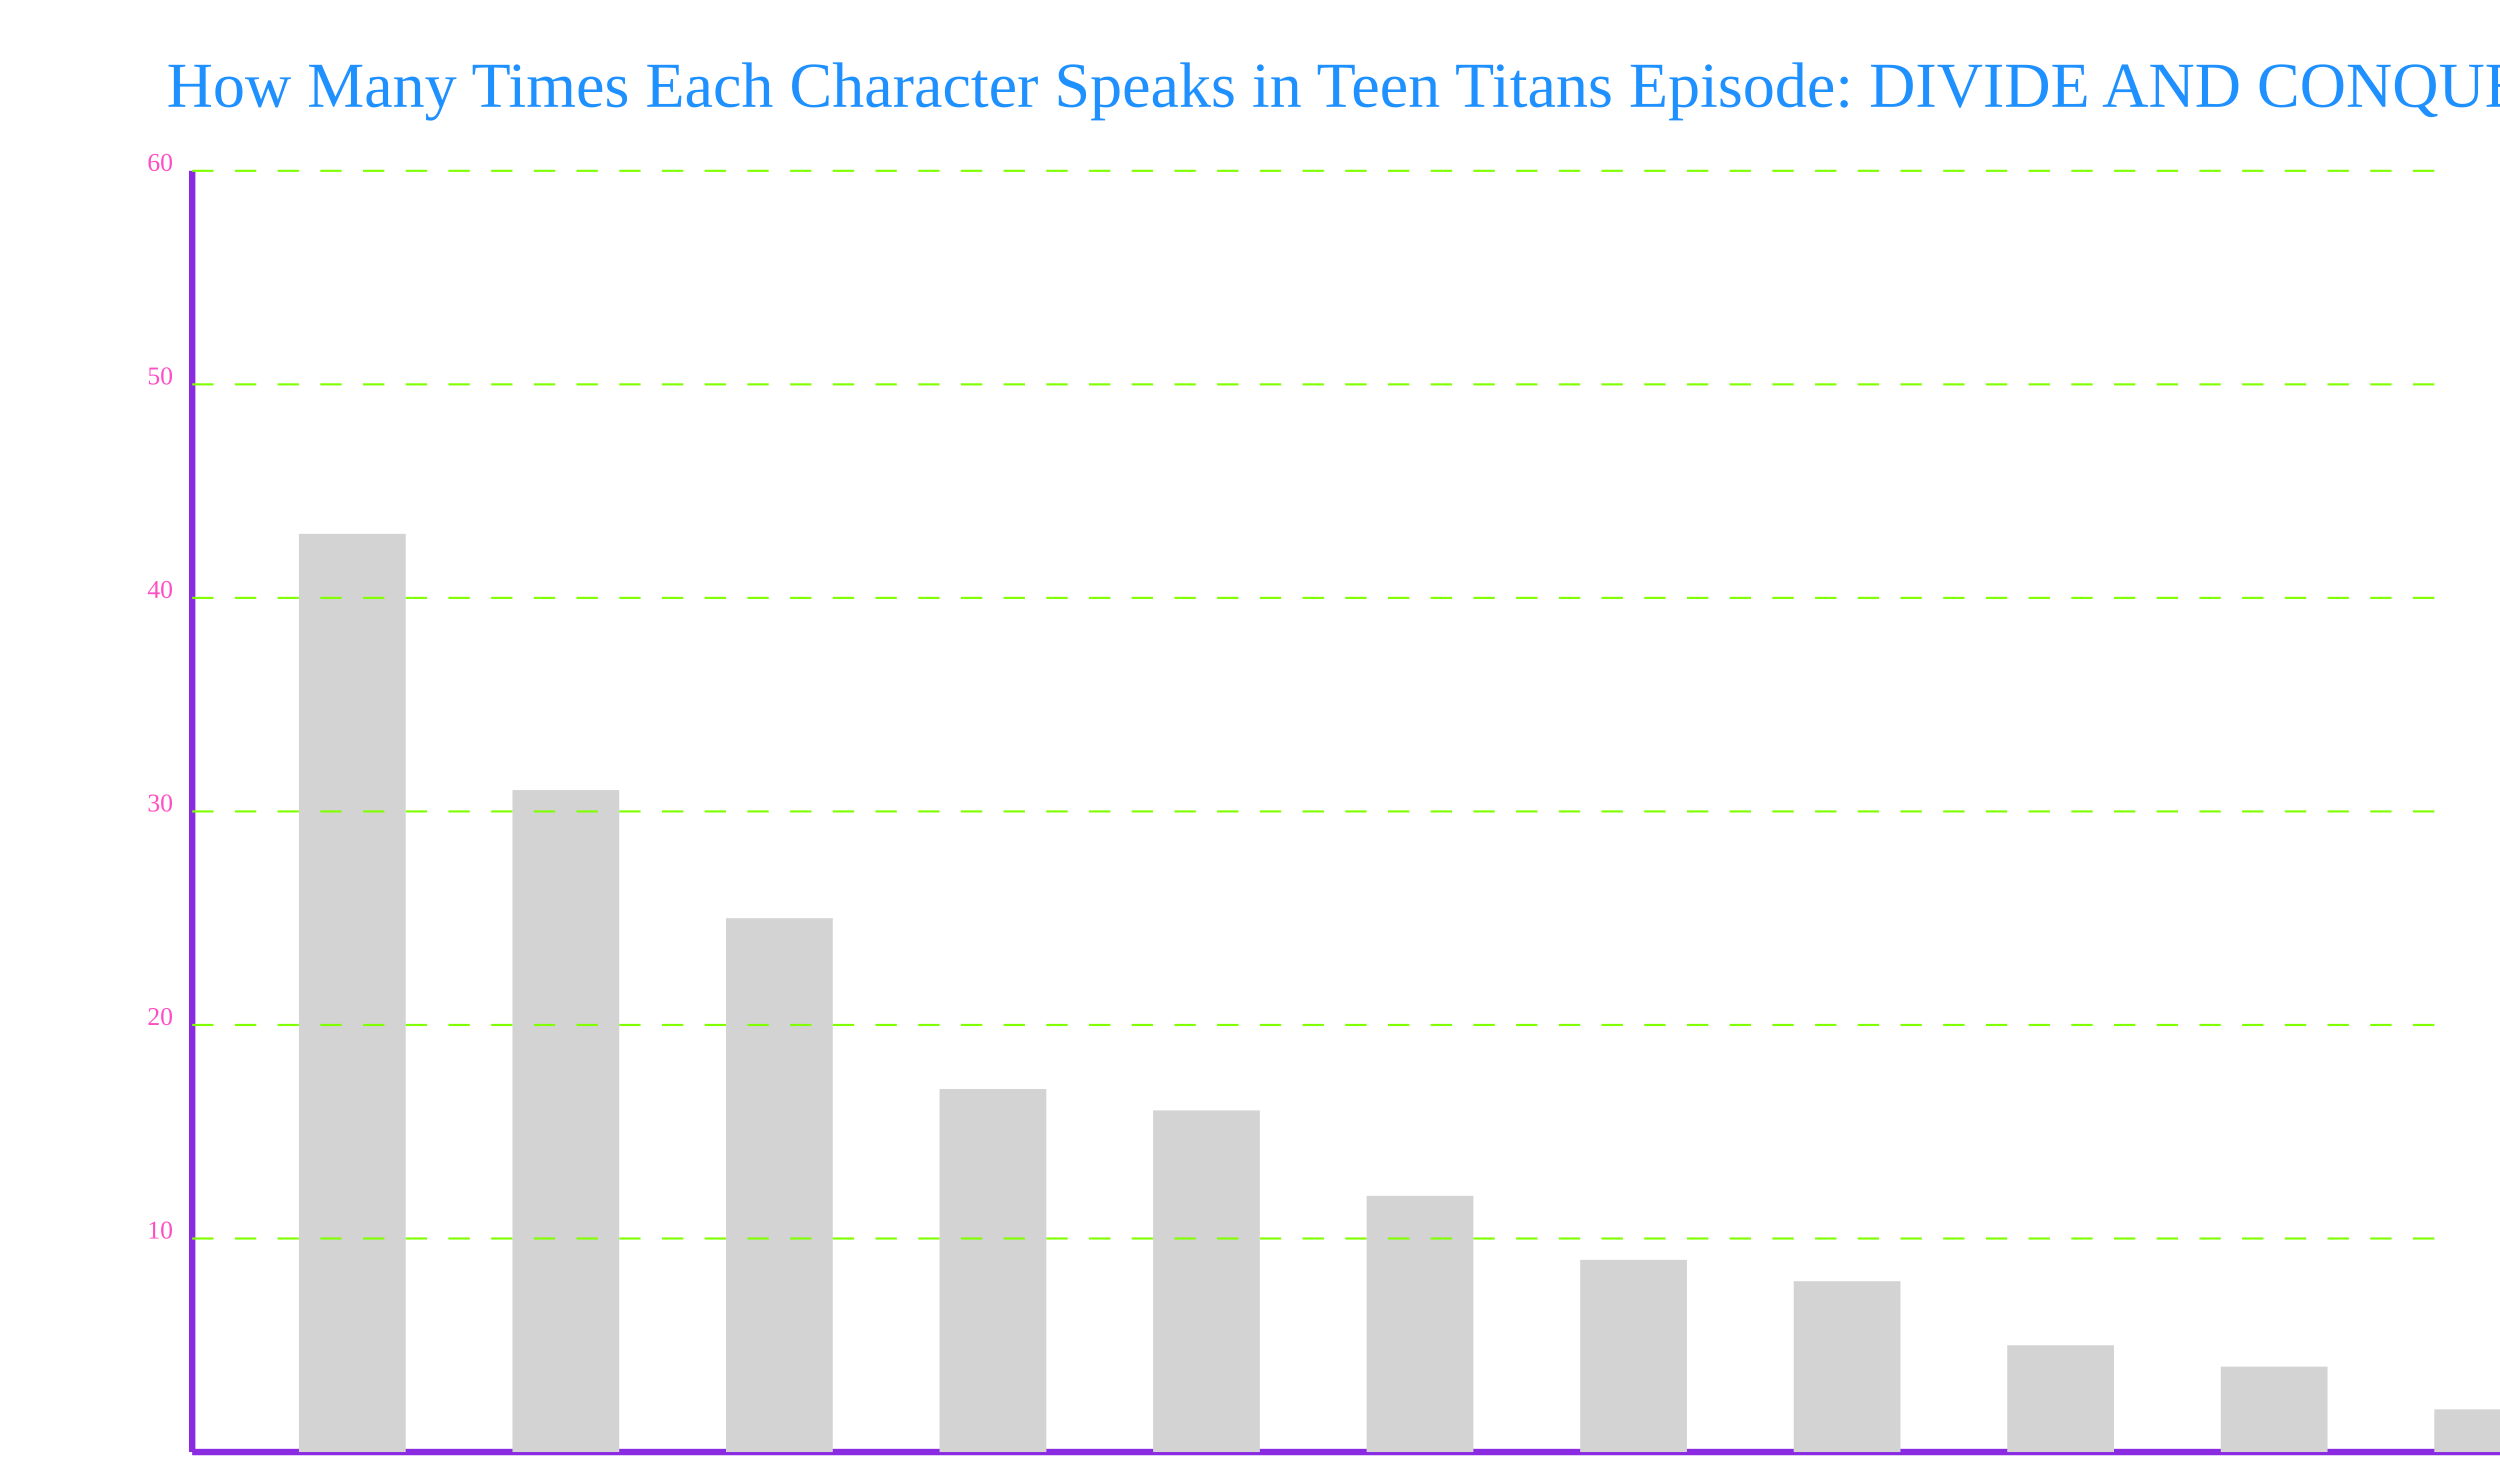
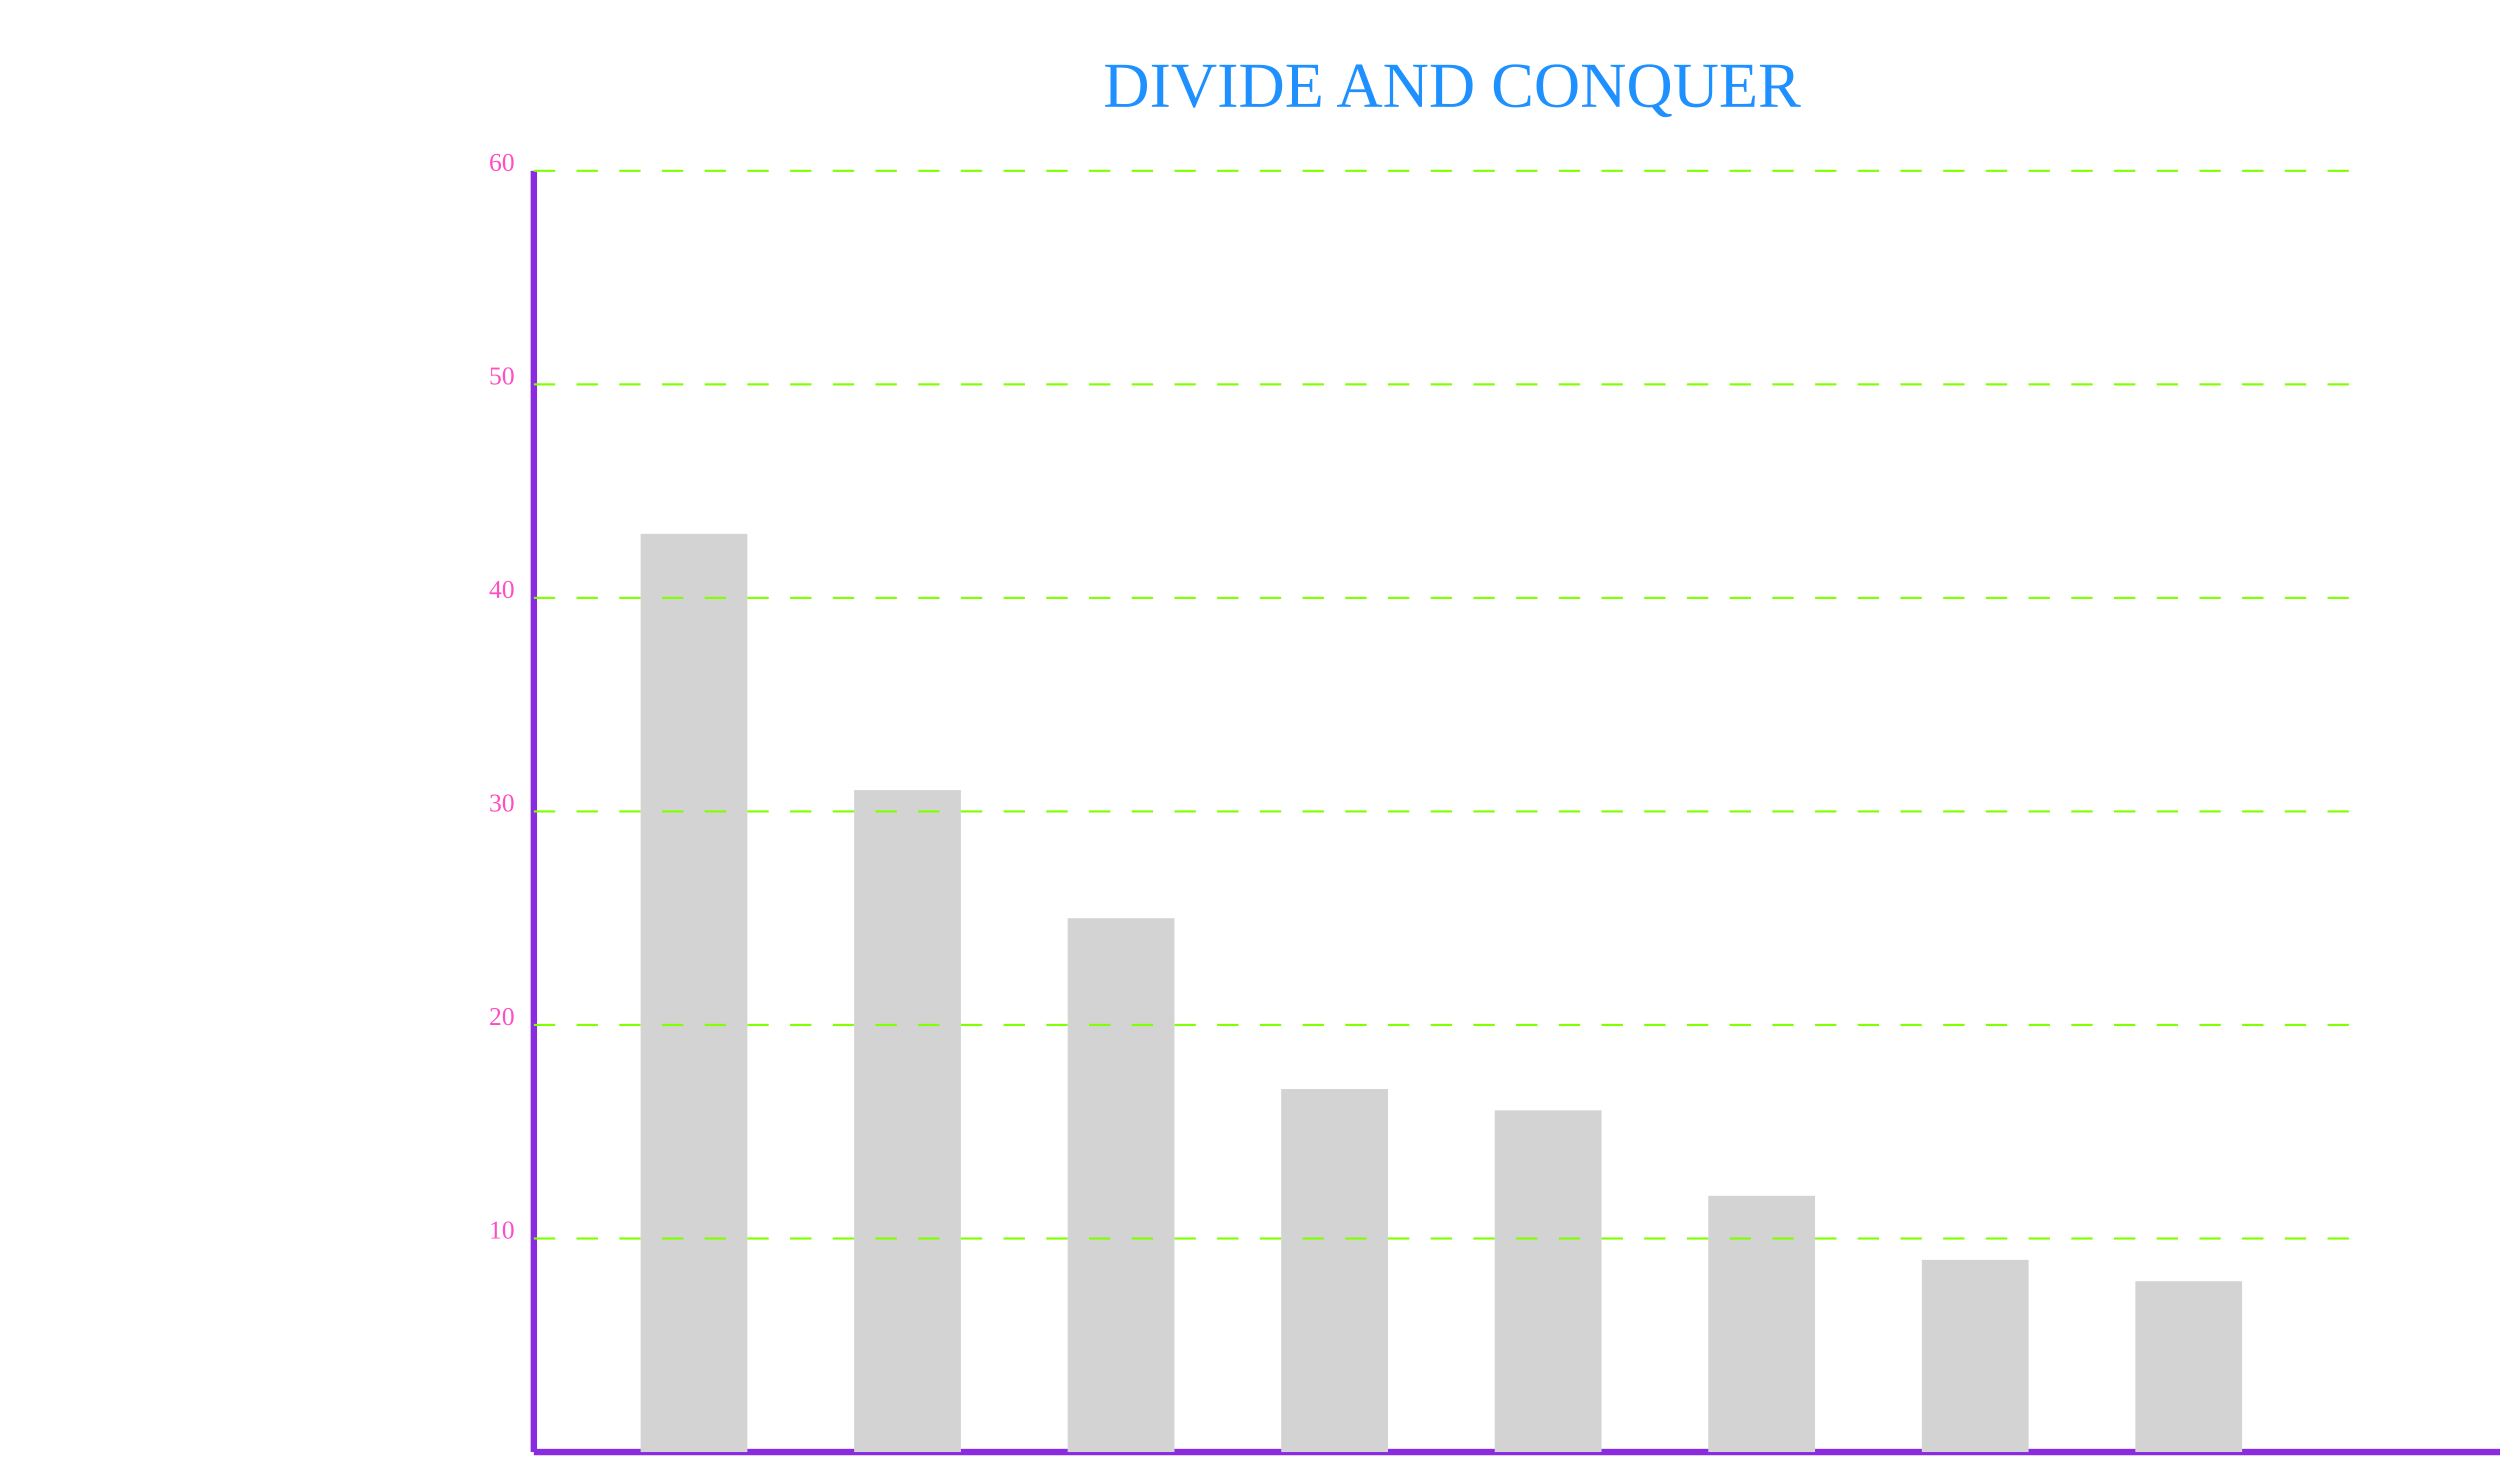
<svg xmlns="http://www.w3.org/2000/svg" width="100%" height="100%">
-   <g transform="translate(40, 680)">
-     <text x="600" y="-630" text-anchor="middle" fill="DodgerBlue" font-size="30">How Many Times Each Character Speaks in Teen Titans Episode: DIVIDE AND CONQUER</text>
+   <g transform="translate(200, 680)">
+     <text x="480" y="-630" text-anchor="middle" fill="DodgerBlue" font-size="30">DIVIDE AND CONQUER</text>
    <line x1="50" y1="0" x2="1200" y2="0" stroke="BlueViolet" stroke-width="3" />
    <line x1="50" y1="0" x2="50" y2="-600" stroke="BlueViolet" stroke-width="3" />
    <g id="Cyborg">
      <text x="100 " y="30" text-anchor="start" font-size="18" fill="blue">Cyborg</text>
      <rect x="100" y="-430" width="50" height="430" fill="lightgrey" />
    </g>
    <g id="BeastBoy">
      <text x="200 " y="30" text-anchor="start" font-size="18" fill="blue">BeastBoy</text>
      <rect x="200" y="-310" width="50" height="310" fill="lightgrey" />
    </g>
    <g id="Gizmo">
      <text x="300 " y="30" text-anchor="start" font-size="18" fill="blue">Gizmo</text>
      <rect x="300" y="-250" width="50" height="250" fill="lightgrey" />
    </g>
    <g id="Starfire">
      <text x="400 " y="30" text-anchor="start" font-size="18" fill="blue">Starfire</text>
      <rect x="400" y="-170" width="50" height="170" fill="lightgrey" />
    </g>
    <g id="Robin">
      <text x="500 " y="30" text-anchor="start" font-size="18" fill="blue">Robin</text>
      <rect x="500" y="-160" width="50" height="160" fill="lightgrey" />
    </g>
    <g id="Raven">
      <text x="600 " y="30" text-anchor="start" font-size="18" fill="blue">Raven</text>
      <rect x="600" y="-120" width="50" height="120" fill="lightgrey" />
    </g>
    <g id="Jinx">
      <text x="700 " y="30" text-anchor="start" font-size="18" fill="blue">Jinx</text>
      <rect x="700" y="-90" width="50" height="90" fill="lightgrey" />
    </g>
    <g id="Narrator">
      <text x="800 " y="30" text-anchor="start" font-size="18" fill="blue">Narrator</text>
      <rect x="800" y="-80" width="50" height="80" fill="lightgrey" />
    </g>
-     <g id="Mammoth">
-       <text x="900 " y="30" text-anchor="start" font-size="18" fill="blue">Mammoth</text>
-       <rect x="900" y="-50" width="50" height="50" fill="lightgrey" />
-     </g>
-     <g id="Slade">
-       <text x="1000 " y="30" text-anchor="start" font-size="18" fill="blue">Slade</text>
-       <rect x="1000" y="-40" width="50" height="40" fill="lightgrey" />
-     </g>
-     <g id="Headmistress">
-       <text x="1100 " y="30" text-anchor="start" font-size="18" fill="blue">Headmistress</text>
-       <rect x="1100" y="-20" width="50" height="20" fill="lightgrey" />
-     </g>
    <text x="35" y="-100" fill="#ff4dc4" text-anchor="middle">10</text>
-     <line x1="50" y1="-100" x2="1100" y2="-100" stroke="Chartreuse" stroke-dasharray="10" />
+     <line x1="50" y1="-100" x2="900" y2="-100" stroke="Chartreuse" stroke-dasharray="10" />
    <text x="35" y="-200" fill="#ff4dc4" text-anchor="middle">20</text>
-     <line x1="50" y1="-200" x2="1100" y2="-200" stroke="Chartreuse" stroke-dasharray="10" />
+     <line x1="50" y1="-200" x2="900" y2="-200" stroke="Chartreuse" stroke-dasharray="10" />
    <text x="35" y="-300" fill="#ff4dc4" text-anchor="middle">30</text>
-     <line x1="50" y1="-300" x2="1100" y2="-300" stroke="Chartreuse" stroke-dasharray="10" />
+     <line x1="50" y1="-300" x2="900" y2="-300" stroke="Chartreuse" stroke-dasharray="10" />
    <text x="35" y="-400" fill="#ff4dc4" text-anchor="middle">40</text>
-     <line x1="50" y1="-400" x2="1100" y2="-400" stroke="Chartreuse" stroke-dasharray="10" />
+     <line x1="50" y1="-400" x2="900" y2="-400" stroke="Chartreuse" stroke-dasharray="10" />
    <text x="35" y="-500" fill="#ff4dc4" text-anchor="middle">50</text>
-     <line x1="50" y1="-500" x2="1100" y2="-500" stroke="Chartreuse" stroke-dasharray="10" />
+     <line x1="50" y1="-500" x2="900" y2="-500" stroke="Chartreuse" stroke-dasharray="10" />
    <text x="35" y="-600" fill="#ff4dc4" text-anchor="middle">60</text>
-     <line x1="50" y1="-600" x2="1100" y2="-600" stroke="Chartreuse" stroke-dasharray="10" />
+     <line x1="50" y1="-600" x2="900" y2="-600" stroke="Chartreuse" stroke-dasharray="10" />
  </g>
</svg>
